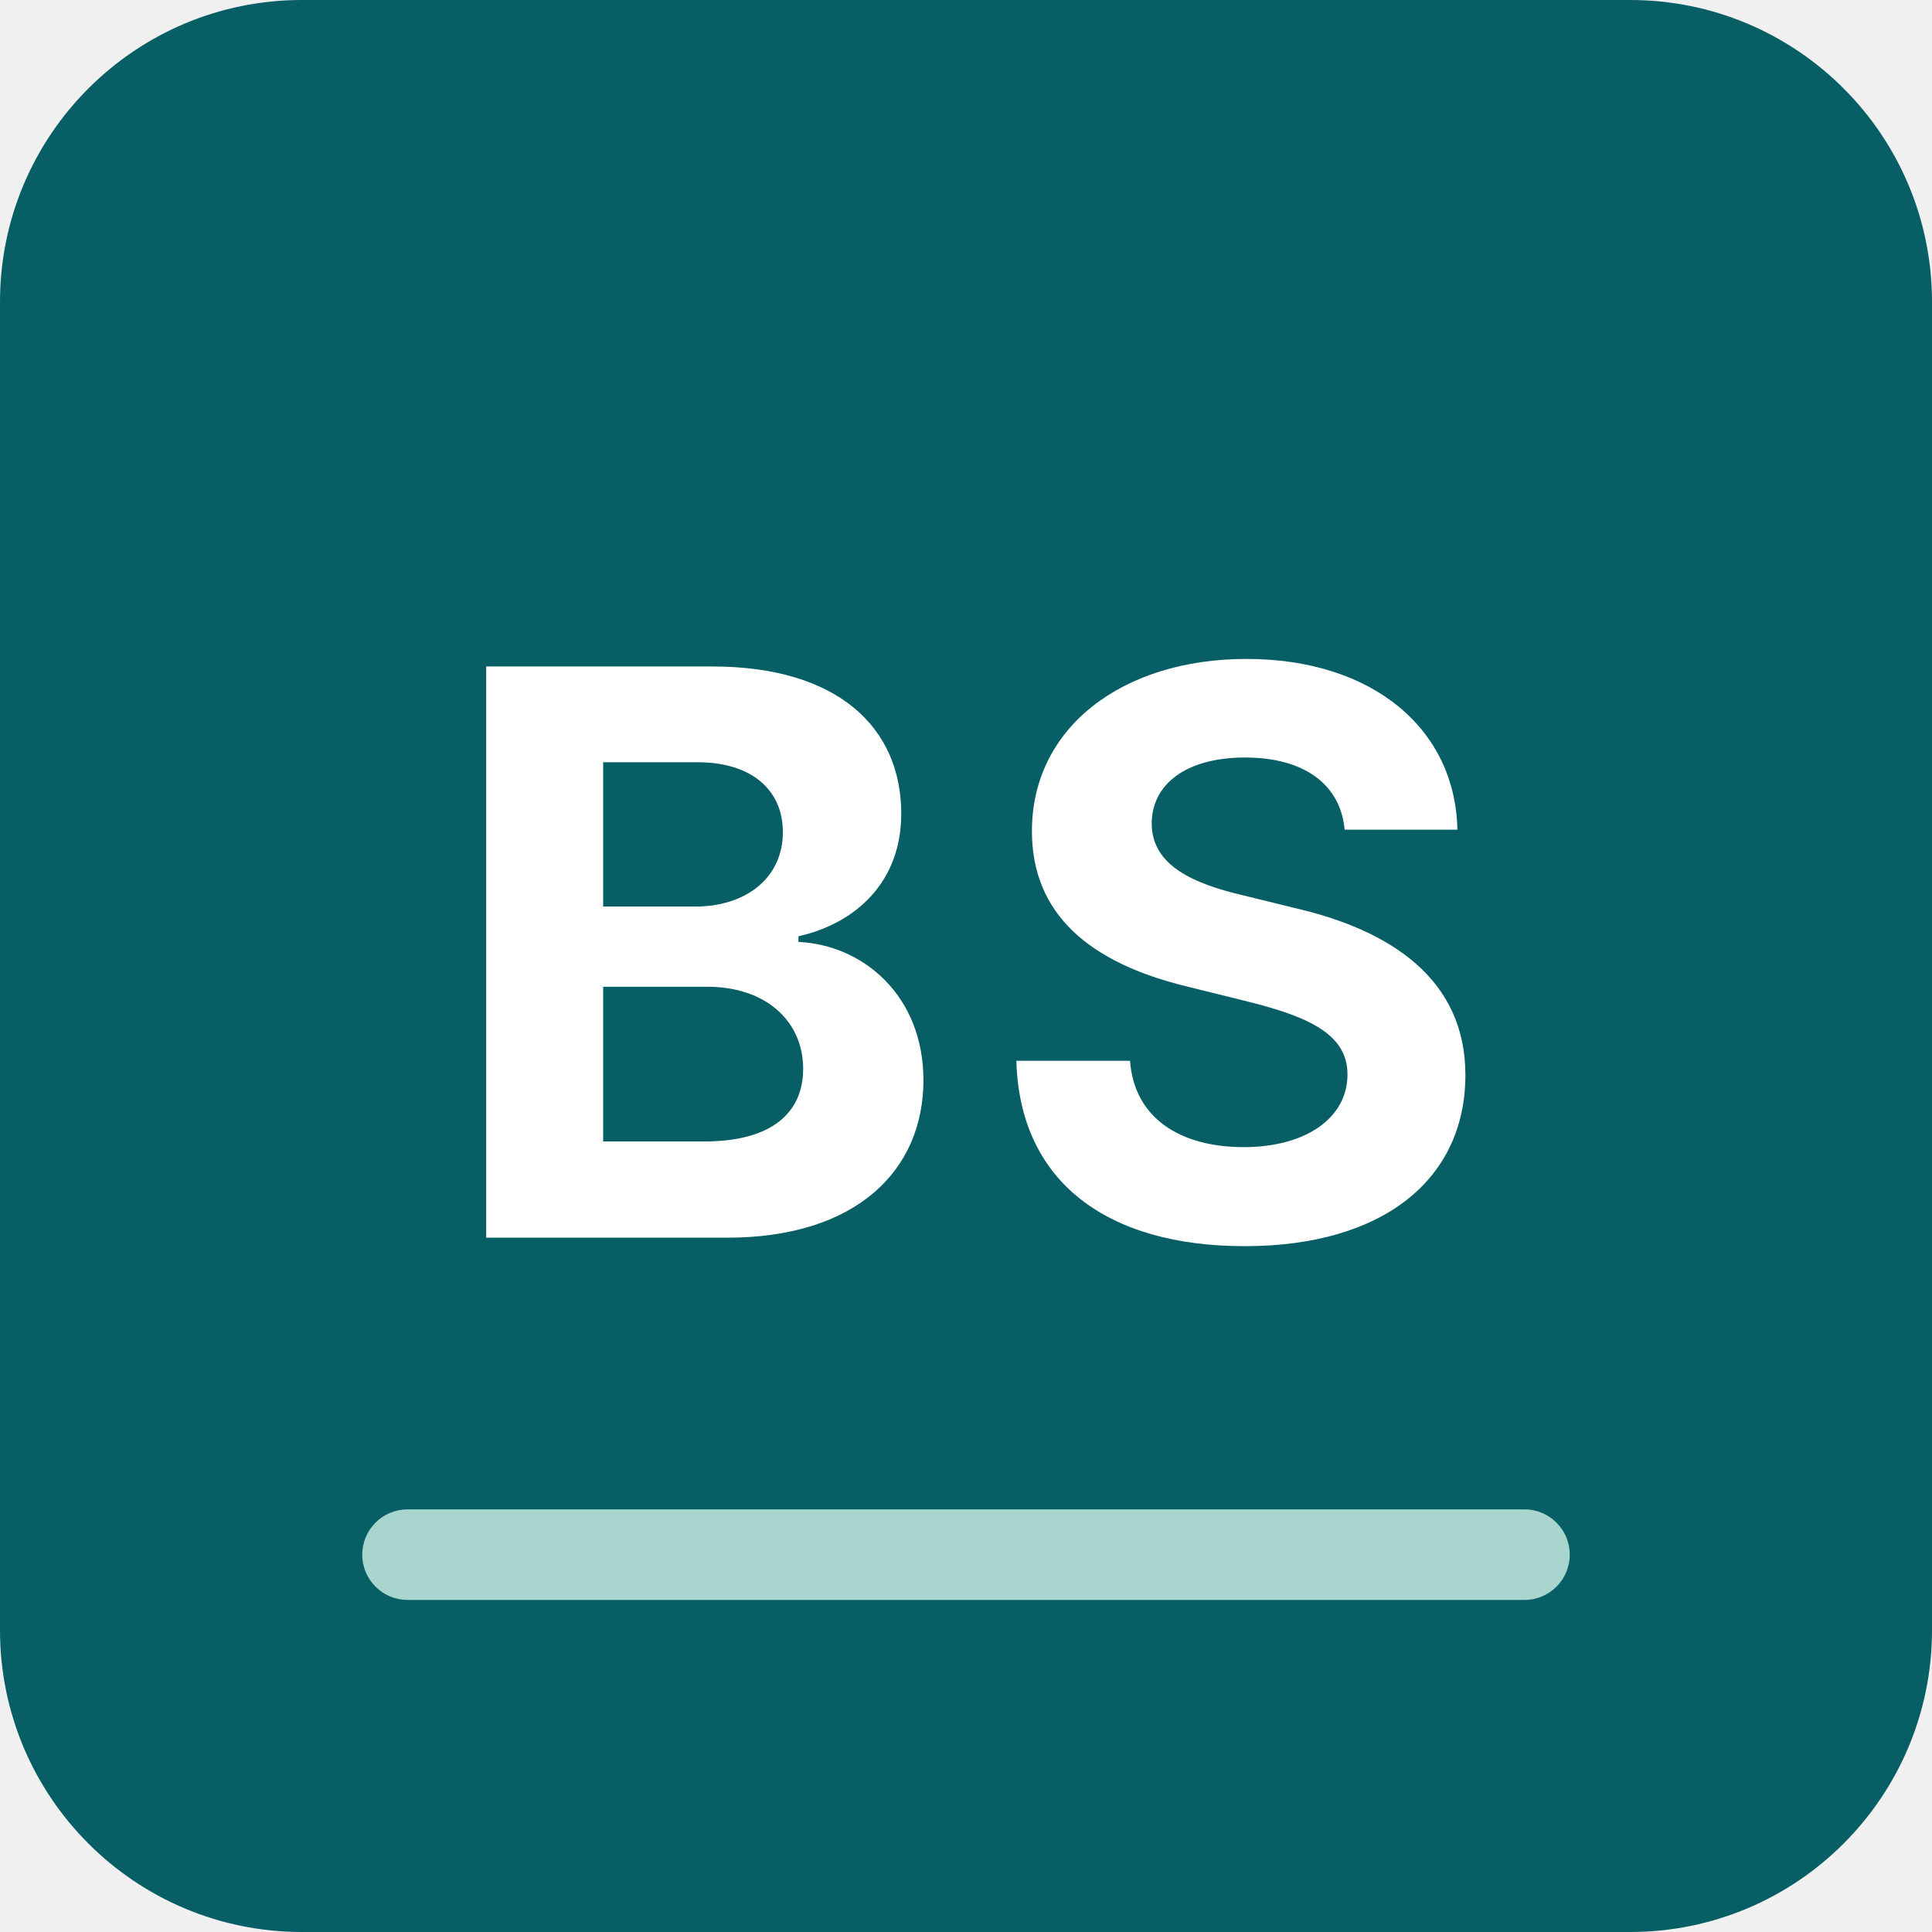
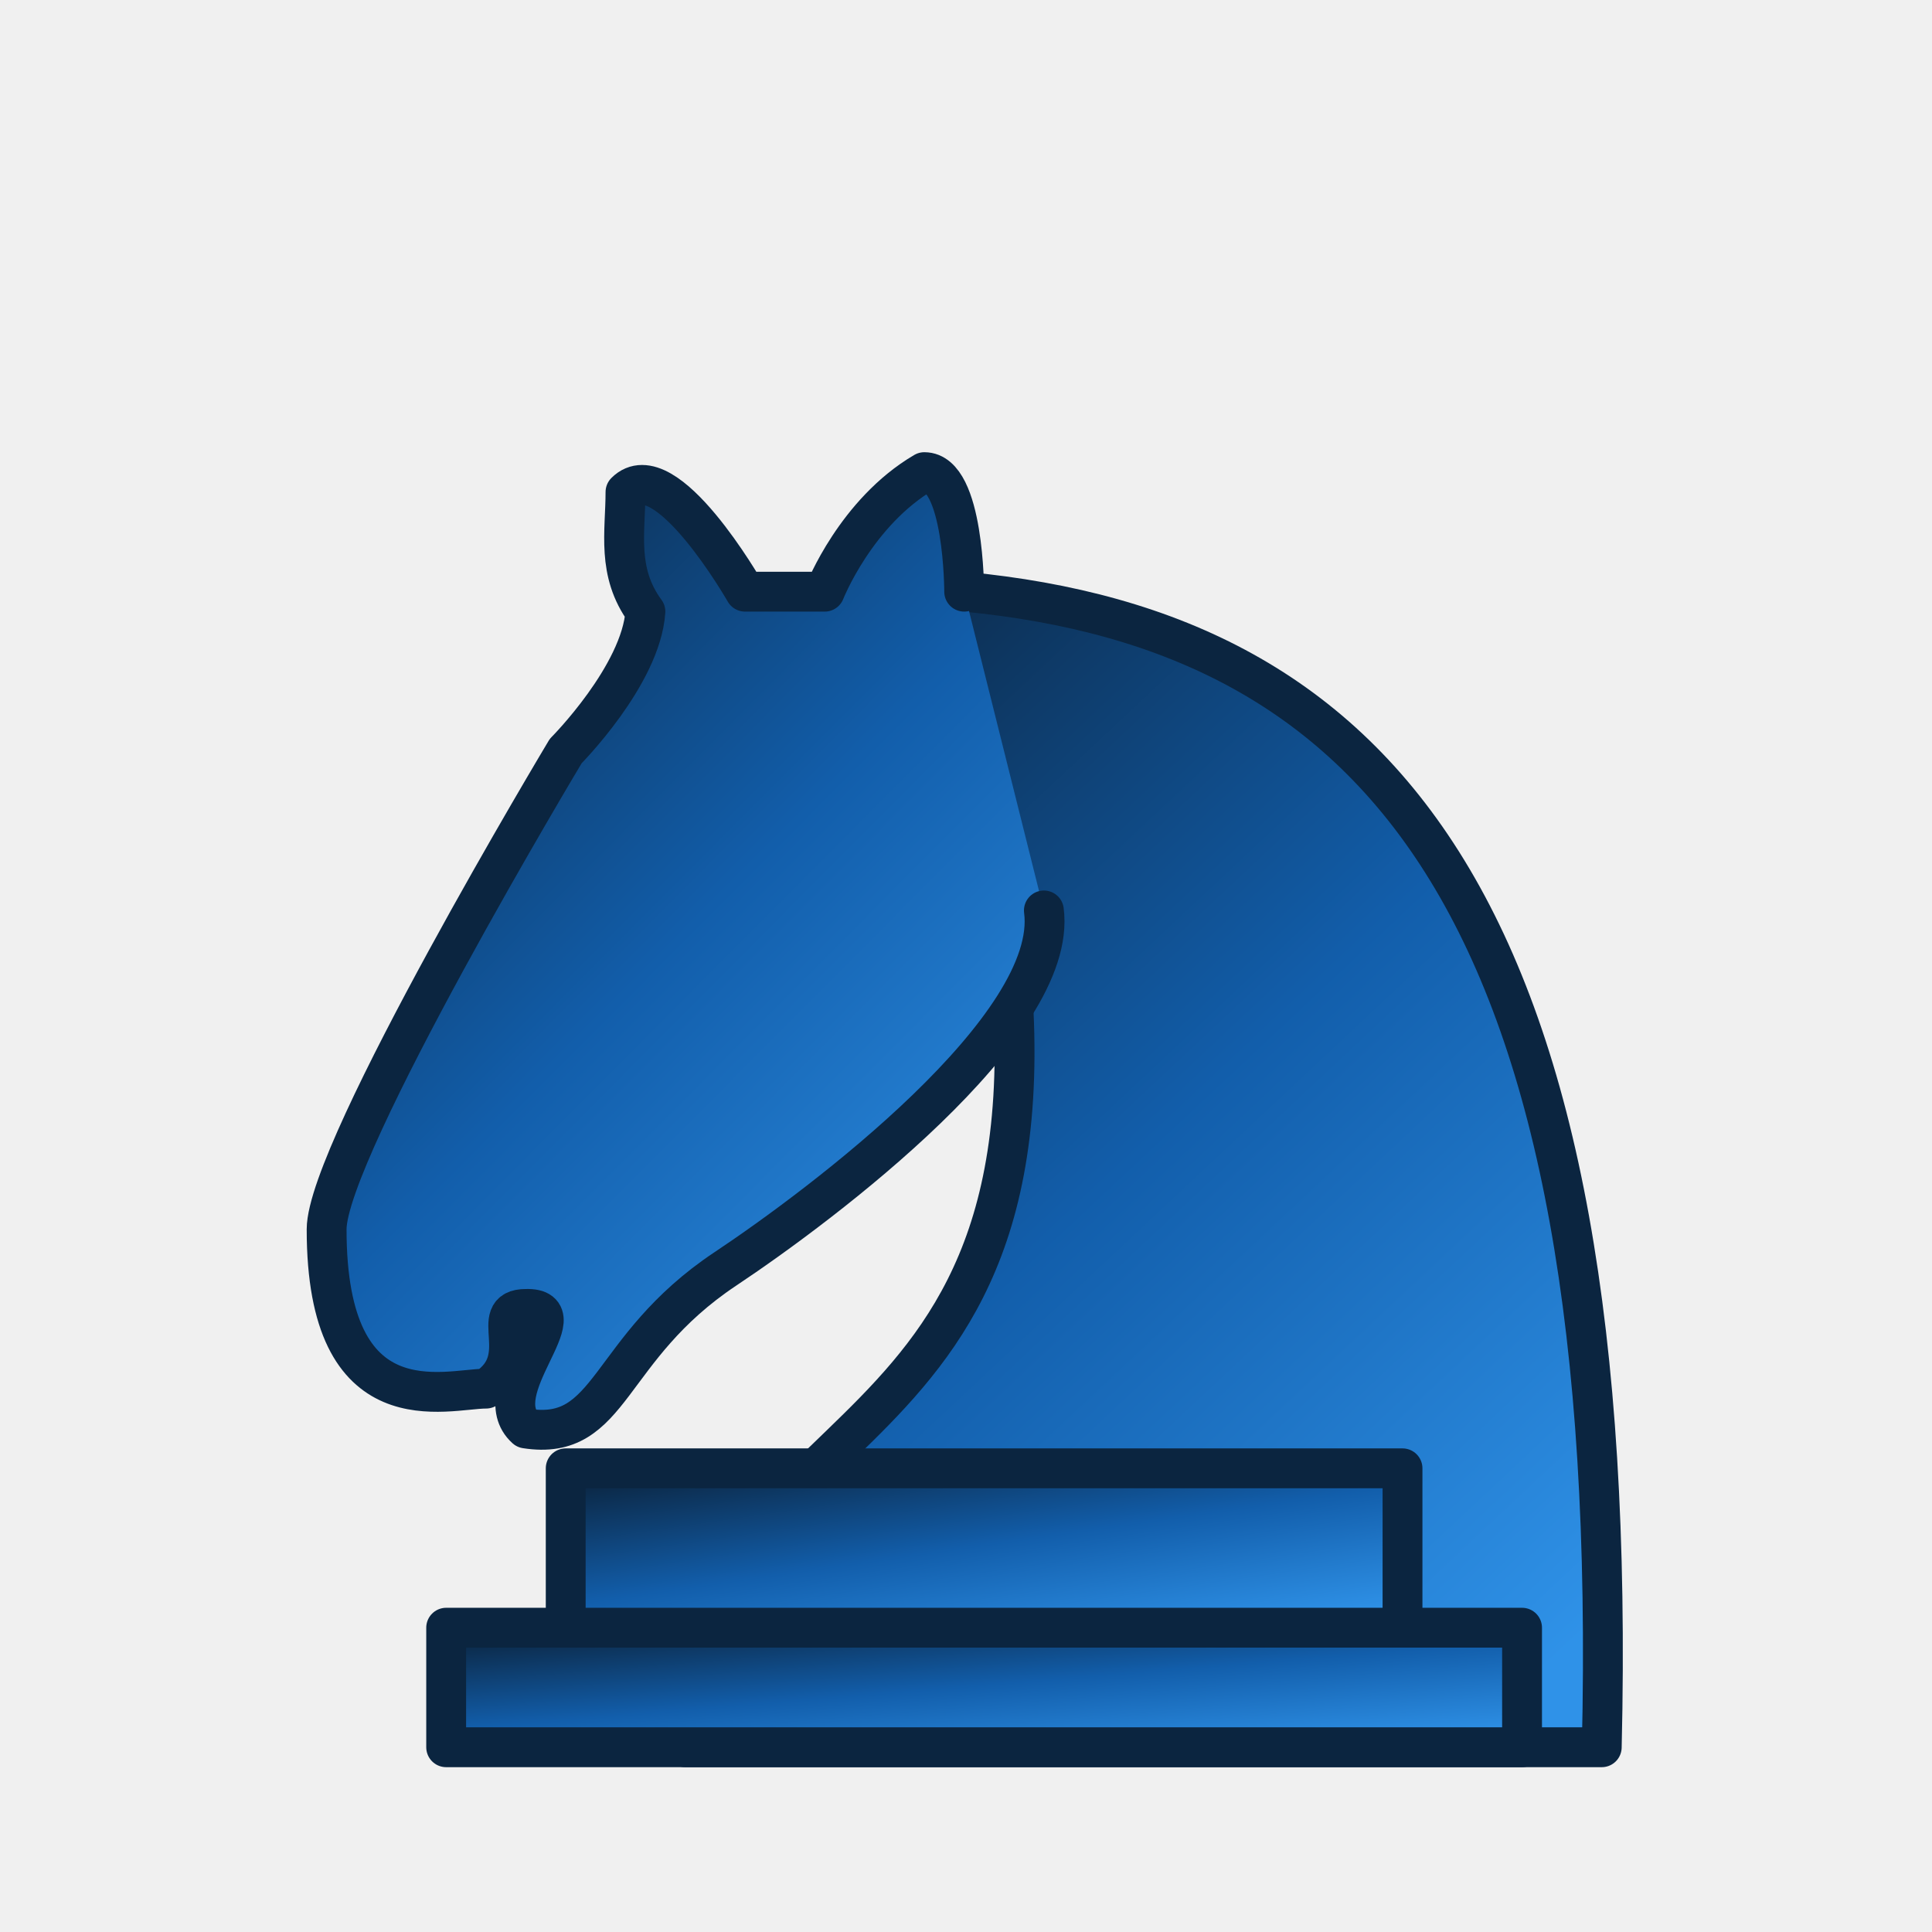
- <svg xmlns="http://www.w3.org/2000/svg" viewBox="0 0 64 64" role="img" aria-label="BoardSim">
-   <rect width="64" height="64" rx="10" fill="#075e65" />
-   <text x="32" y="41" font-family="system-ui, -apple-system, 'Segoe UI', sans-serif" font-size="26" font-weight="700" fill="#ffffff" text-anchor="middle" letter-spacing="1">BS</text>
-   <rect x="12" y="50" width="40" height="3" rx="1.5" fill="#a8d5cd" />
+ <svg xmlns="http://www.w3.org/2000/svg" viewBox="0 0 64 64" width="64" height="64" role="img" aria-label="BoardSim">
+   <defs>
+     <linearGradient id="bs-knight" x1="0.1" y1="0" x2="0.85" y2="1">
+       <stop offset="0" stop-color="#0b2540" />
+       <stop offset="0.5" stop-color="#125eab" />
+       <stop offset="1" stop-color="#2f92e8" />
+     </linearGradient>
+   </defs>
+   <g transform="translate(2.9 6.4) scale(1.32)" fill="url(#bs-knight)" stroke="#0b2540" stroke-width="1" stroke-linecap="round" stroke-linejoin="round">
+     <path d="M 22,10 C 32.5,11 38.5,18 38,39 L 15,39 C 15,30 25,32.5 23,18" />
+     <path d="M 24,18 C 24.38,20.91 18.45,25.37 16,27 C 13,29 13.18,31.34 11,31 C 9.958,30.06 12.41,27.96 11,28 C 10,28 11.19,29.23 10,30 C 9,30 5.997,31 6,26 C 6,24 12,14 12,14 C 12,14 13.89,12.1 14,10.5 C 13.27,9.506 13.5,8.5 13.5,7.5 C 14.5,6.5 16.5,10 16.5,10 L 18.5,10 C 18.5,10 19.28,8.008 21,7 C 22,7 22,10 22,10" />
+     <path d="M 9,39 L 36,39 L 36,36 L 9,36 L 9,39 z" />
+     <path d="M 12,36 L 12,32 L 33,32 L 33,36 L 12,36 z" />
+   </g>
</svg>
